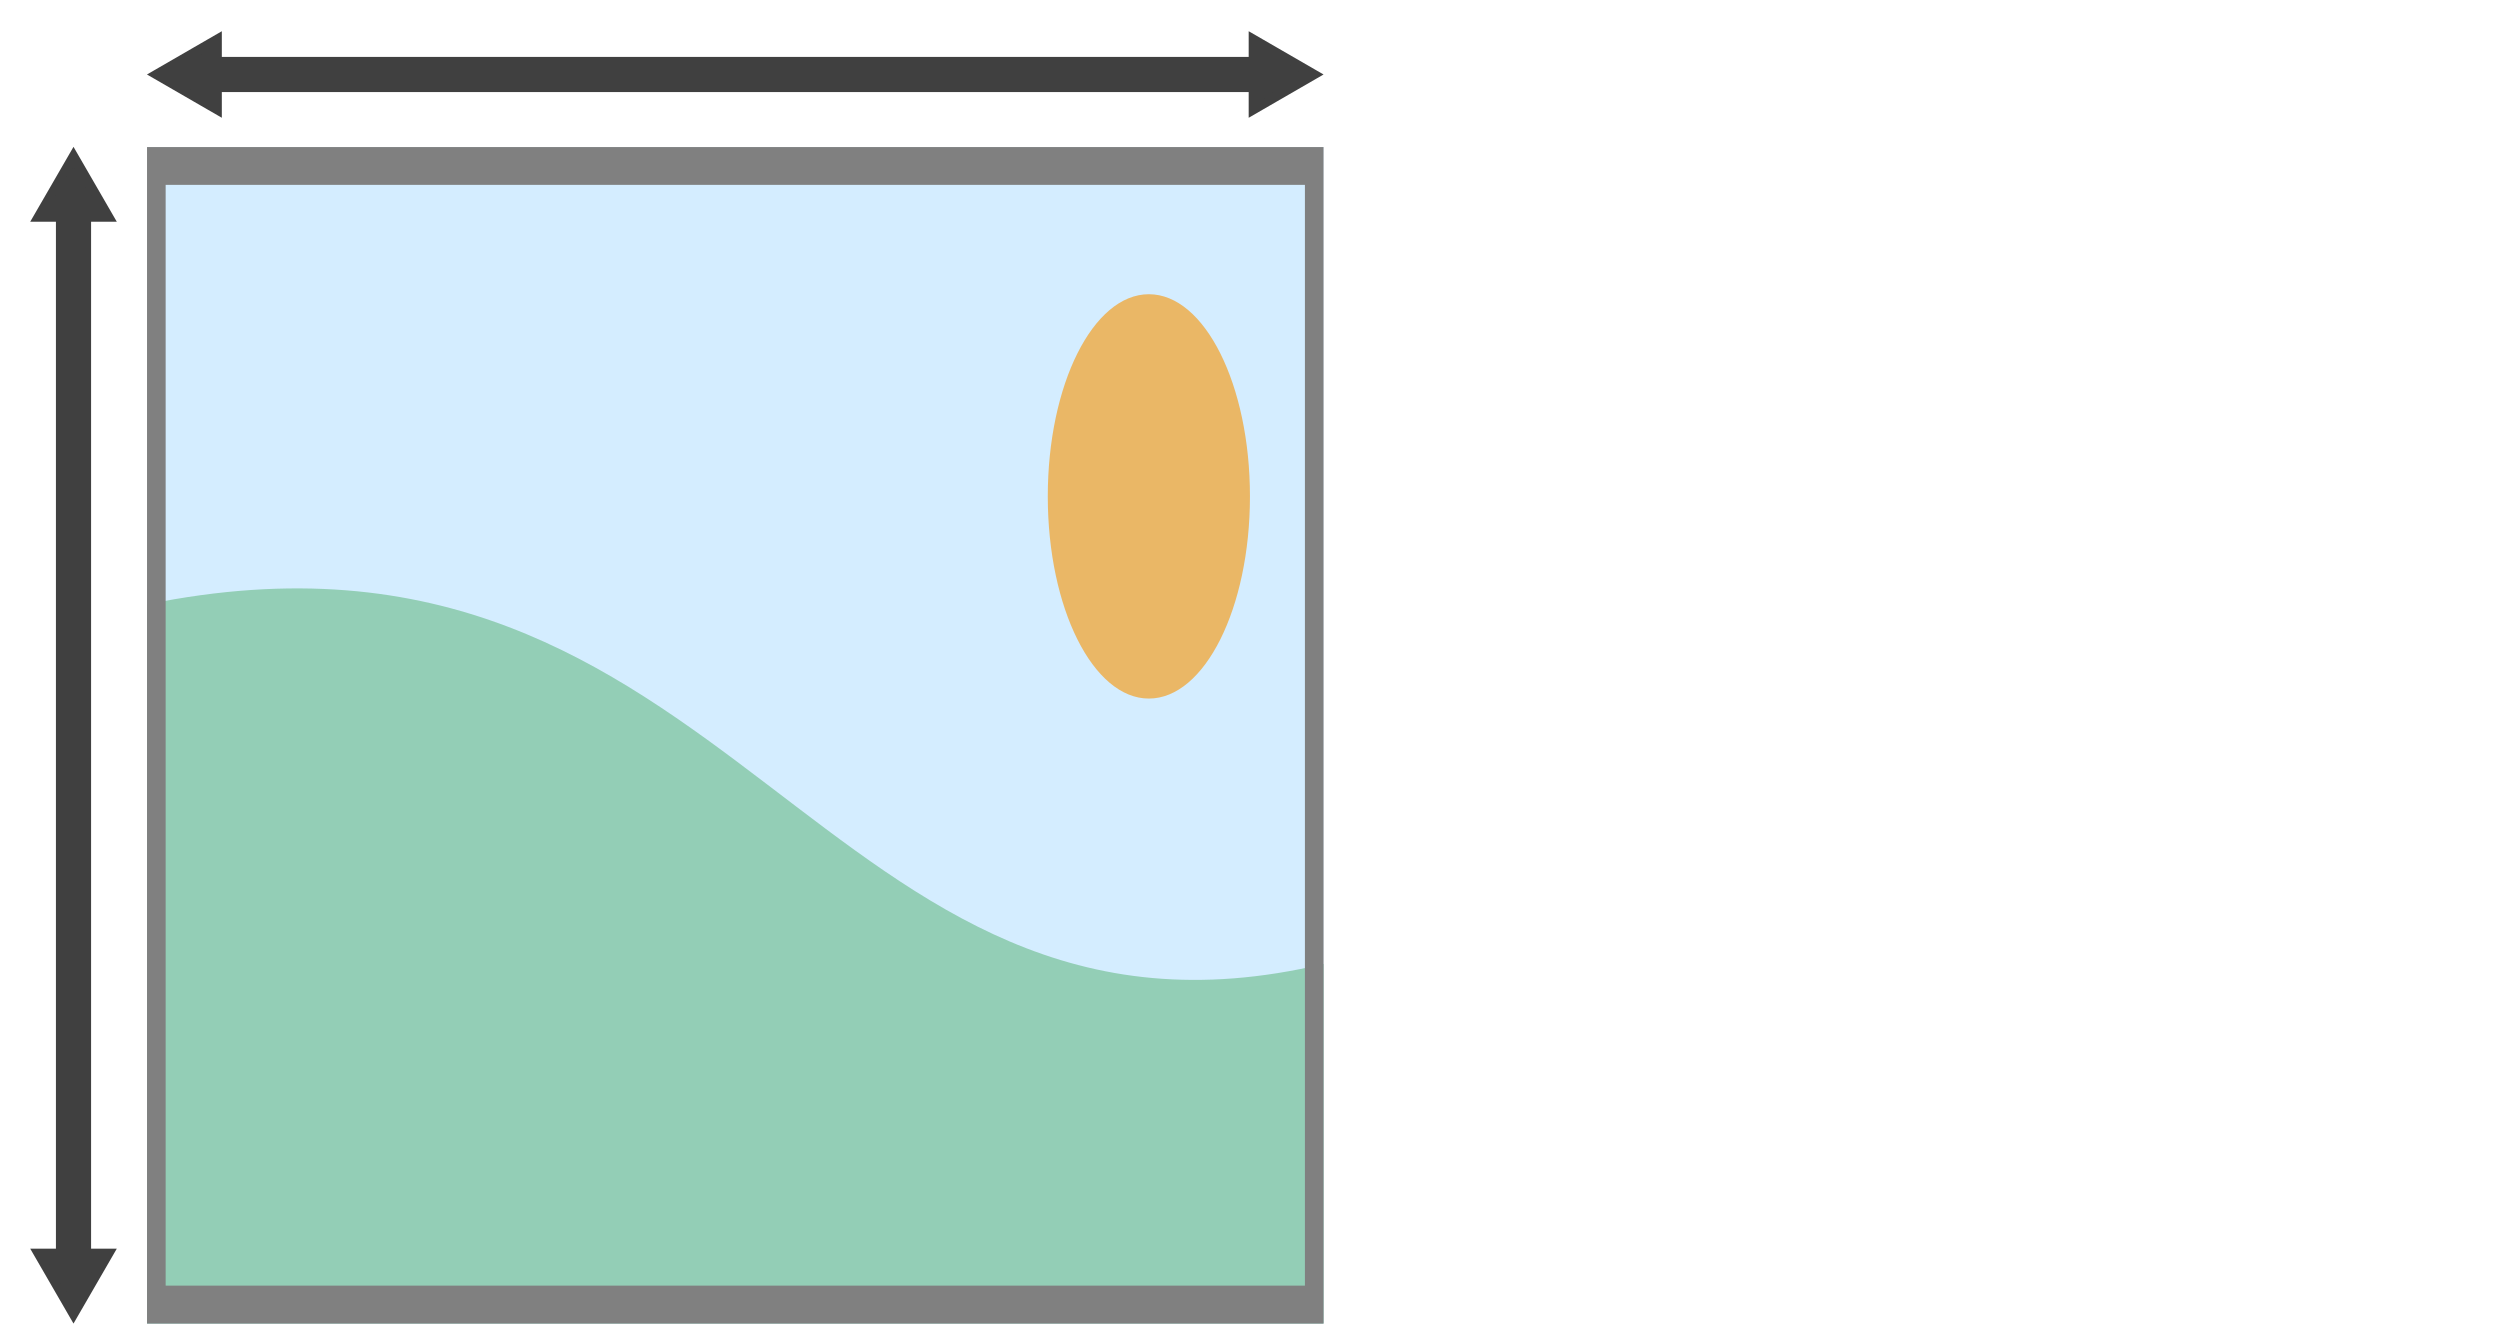
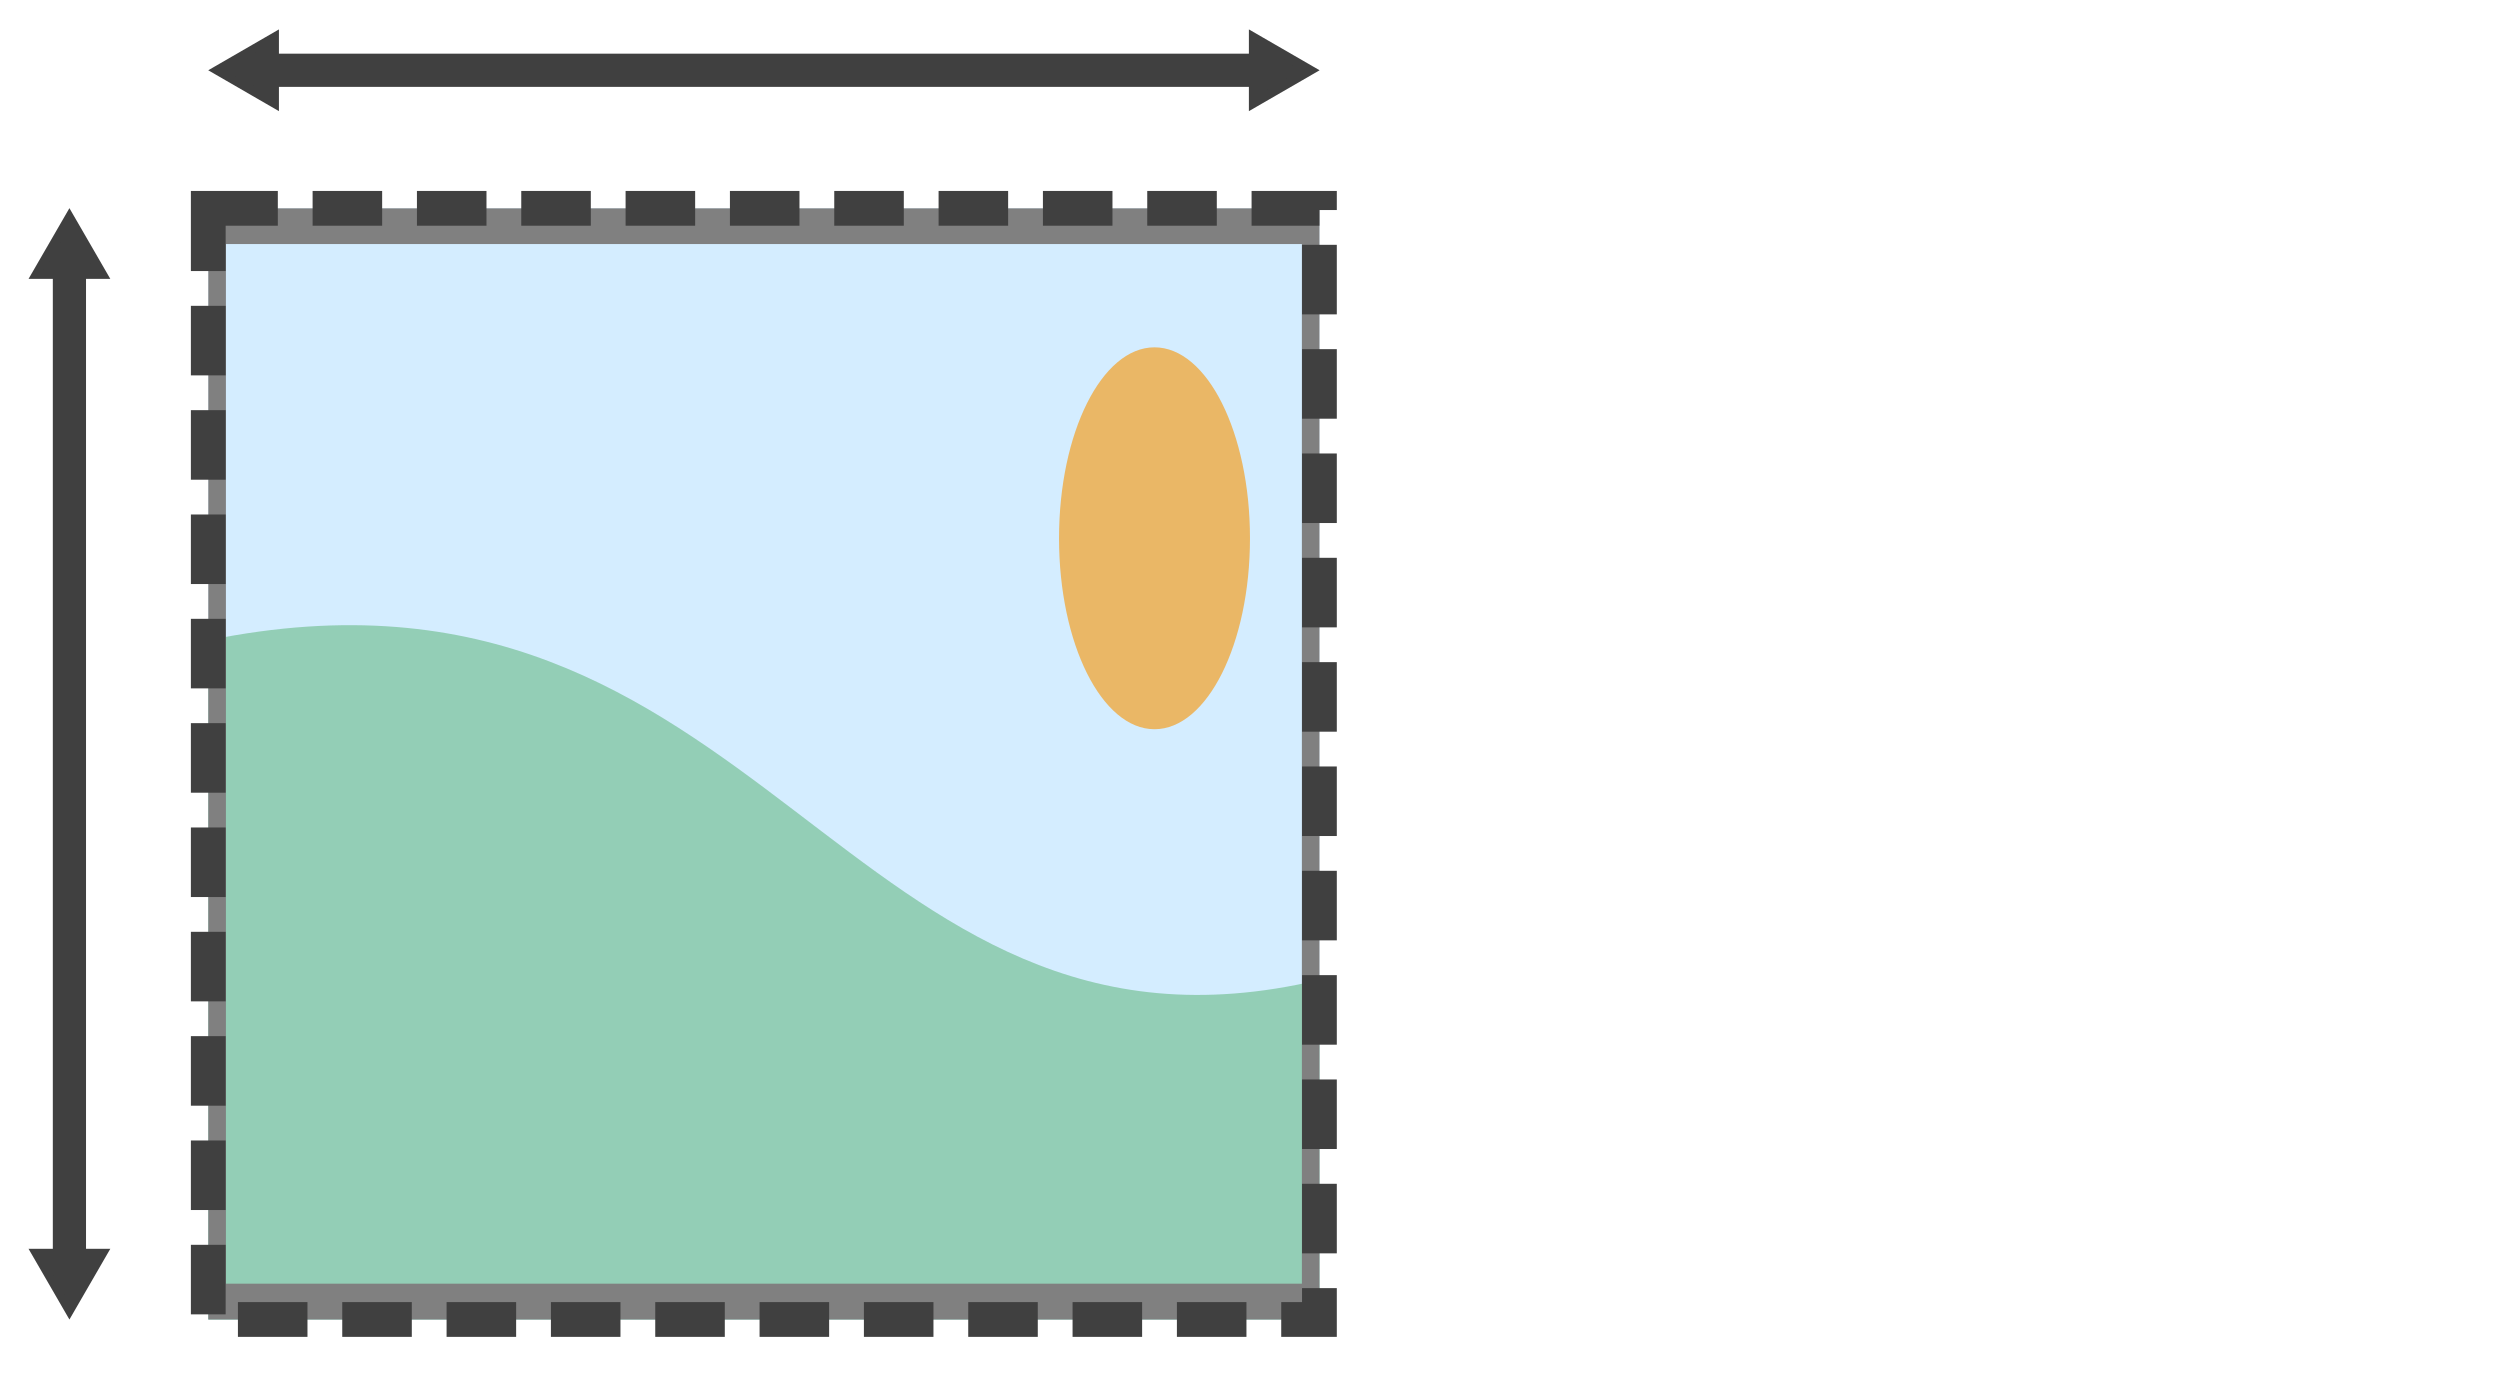
- <svg xmlns="http://www.w3.org/2000/svg" width="68" height="36" viewBox="0 0 17.992 9.525" version="1.1" id="svg8">
+ <svg xmlns="http://www.w3.org/2000/svg" width="72" height="40" viewBox="0 0 19.05 10.583" version="1.1" id="svg8">
  <defs id="defs2">
-     <marker style="overflow:visible" id="marker6714" refX="0.0" refY="0.0" orient="auto">
-       <path transform="scale(0.2)" style="fill-rule:evenodd;stroke:#404040;stroke-width:1pt;stroke-opacity:1;fill:#404040;fill-opacity:1" d="M 5.77,0.0 L -2.88,5.0 L -2.88,-5.0 L 5.77,0.0 z " id="path6712" />
+     <marker style="overflow:visible" id="marker6714" refX="0" refY="0" orient="auto">
+       <path transform="scale(0.2)" style="fill:#404040;fill-opacity:1;fill-rule:evenodd;stroke:#404040;stroke-width:1pt;stroke-opacity:1" d="M 5.77,0 -2.88,5 V -5 Z" id="path6712" />
    </marker>
-     <marker style="overflow:visible" id="marker6662" refX="0.0" refY="0.0" orient="auto">
-       <path transform="scale(-0.2)" style="fill-rule:evenodd;stroke:#404040;stroke-width:1pt;stroke-opacity:1;fill:#404040;fill-opacity:1" d="M 5.77,0.0 L -2.88,5.0 L -2.88,-5.0 L 5.77,0.0 z " id="path6660" />
+     <marker style="overflow:visible" id="marker6662" refX="0" refY="0" orient="auto">
+       <path transform="scale(-0.2)" style="fill:#404040;fill-opacity:1;fill-rule:evenodd;stroke:#404040;stroke-width:1pt;stroke-opacity:1" d="M 5.77,0 -2.88,5 V -5 Z" id="path6660" />
    </marker>
-     <marker orient="auto" refY="0.0" refX="0.0" id="TriangleOutS" style="overflow:visible">
-       <path id="path4652" d="M 5.77,0.0 L -2.88,5.0 L -2.88,-5.0 L 5.77,0.0 z " style="fill-rule:evenodd;stroke:#404040;stroke-width:1pt;stroke-opacity:1;fill:#404040;fill-opacity:1" transform="scale(0.2)" />
+     <marker orient="auto" refY="0" refX="0" id="TriangleOutS" style="overflow:visible">
+       <path id="path4652" d="M 5.77,0 -2.88,5 V -5 Z" style="fill:#404040;fill-opacity:1;fill-rule:evenodd;stroke:#404040;stroke-width:1pt;stroke-opacity:1" transform="scale(0.2)" />
    </marker>
-     <marker orient="auto" refY="0.0" refX="0.0" id="TriangleInS" style="overflow:visible">
-       <path id="path4643" d="M 5.77,0.0 L -2.88,5.0 L -2.88,-5.0 L 5.77,0.0 z " style="fill-rule:evenodd;stroke:#404040;stroke-width:1pt;stroke-opacity:1;fill:#404040;fill-opacity:1" transform="scale(-0.2)" />
+     <marker orient="auto" refY="0" refX="0" id="TriangleInS" style="overflow:visible">
+       <path id="path4643" d="M 5.77,0 -2.88,5 V -5 Z" style="fill:#404040;fill-opacity:1;fill-rule:evenodd;stroke:#404040;stroke-width:1pt;stroke-opacity:1" transform="scale(-0.2)" />
    </marker>
-     <marker orient="auto" refY="0.0" refX="0.0" id="Arrow2Mstart" style="overflow:visible">
-       <path id="path4528" style="fill-rule:evenodd;stroke-width:0.625;stroke-linejoin:round;stroke:#000000;stroke-opacity:1;fill:#000000;fill-opacity:1" d="M 8.719,4.034 L -2.207,0.016 L 8.719,-4.002 C 6.973,-1.63 6.983,1.616 8.719,4.034 z " transform="scale(0.6) translate(0,0)" />
+     <marker orient="auto" refY="0" refX="0" id="Arrow2Mstart" style="overflow:visible">
+       <path id="path4528" style="fill:#000000;fill-opacity:1;fill-rule:evenodd;stroke:#000000;stroke-width:0.625;stroke-linejoin:round;stroke-opacity:1" d="M 8.719,4.034 -2.207,0.016 8.719,-4.002 c -1.745,2.372 -1.735,5.617 -6e-7,8.035 z" transform="scale(0.6)" />
    </marker>
    <marker orient="auto" refY="0" refX="0" id="Arrow1Send" style="overflow:visible">
      <path id="path4519" d="M 0,0 5,-5 -12.5,0 5,5 Z" style="fill:#000000;fill-opacity:1;fill-rule:evenodd;stroke:#000000;stroke-width:1pt;stroke-opacity:1" transform="matrix(-0.2,0,0,-0.2,-1.2,0)" />
    </marker>
    <marker orient="auto" refY="0" refX="0" id="Arrow1Sstart" style="overflow:visible">
      <path id="path4516" d="M 0,0 5,-5 -12.5,0 5,5 Z" style="fill:#000000;fill-opacity:1;fill-rule:evenodd;stroke:#000000;stroke-width:1pt;stroke-opacity:1" transform="matrix(0.2,0,0,0.2,1.2,0)" />
    </marker>
    <marker orient="auto" refY="0" refX="0" id="Arrow1Mstart" style="overflow:visible">
      <path id="path4510" d="M 0,0 5,-5 -12.5,0 5,5 Z" style="fill:#000000;fill-opacity:1;fill-rule:evenodd;stroke:#000000;stroke-width:1pt;stroke-opacity:1" transform="matrix(0.4,0,0,0.4,4,0)" />
    </marker>
  </defs>
-   <g id="layer1" transform="translate(0,-287.475)">
-     <g id="g5162" transform="matrix(0.5,0,0,0.9999982,0.5291664,1.058847)">
+   <g id="layer1" transform="translate(0,-286.4167)">
+     <g id="g5162" transform="matrix(0.5,0,0,0.9999982,1.058333,0.5296798)">
      <rect y="287.475" x="1.058" height="8.467" width="16.933" id="rect4500" style="fill:#d4edff;fill-opacity:1;stroke:none;stroke-width:0.506;stroke-linejoin:round;stroke-miterlimit:4;stroke-dasharray:none;stroke-dashoffset:0;stroke-opacity:1" />
      <circle r="1.455" cy="289.989" cx="15.478" id="path4494" style="fill:#eab766;fill-opacity:1;stroke:none;stroke-width:0.174;stroke-linejoin:round;stroke-miterlimit:4;stroke-dasharray:0.347, 0.174;stroke-dashoffset:0;stroke-opacity:1" />
      <path id="path4496" d="M 1.058,295.942 H 17.992 v -2.588 c -7.257,0.863 -8.467,-3.451 -16.933,-2.588 z" style="fill:#93ceb6;fill-opacity:1;fill-rule:evenodd;stroke:none;stroke-width:0.255px;stroke-linecap:butt;stroke-linejoin:miter;stroke-opacity:1" />
      <path id="path5154" d="m 1.058,287.475 v 0.137 8.33 H 17.992 v -8.467 z m 0.268,0.272 h 16.398 v 7.922 H 1.326 Z" style="color:#000000;font-style:normal;font-variant:normal;font-weight:normal;font-stretch:normal;font-size:medium;line-height:normal;font-family:sans-serif;font-variant-ligatures:normal;font-variant-position:normal;font-variant-caps:normal;font-variant-numeric:normal;font-variant-alternates:normal;font-feature-settings:normal;text-indent:0;text-align:start;text-decoration:none;text-decoration-line:none;text-decoration-style:solid;text-decoration-color:#000000;letter-spacing:normal;word-spacing:normal;text-transform:none;writing-mode:lr-tb;direction:ltr;text-orientation:mixed;dominant-baseline:auto;baseline-shift:baseline;text-anchor:start;white-space:normal;shape-padding:0;clip-rule:nonzero;display:inline;overflow:visible;visibility:visible;opacity:1;isolation:auto;mix-blend-mode:normal;color-interpolation:sRGB;color-interpolation-filters:linearRGB;solid-color:#000000;solid-opacity:1;vector-effect:none;fill:#808080;fill-opacity:1;fill-rule:evenodd;stroke:none;stroke-width:0.271px;stroke-linecap:butt;stroke-linejoin:miter;stroke-miterlimit:4;stroke-dasharray:none;stroke-dashoffset:0;stroke-opacity:1;color-rendering:auto;image-rendering:auto;shape-rendering:auto;text-rendering:auto;enable-background:accumulate" />
    </g>
-     <path style="fill:none;fill-rule:evenodd;stroke:#404040;stroke-width:0.253;stroke-linecap:butt;stroke-linejoin:miter;stroke-miterlimit:4;stroke-dasharray:none;stroke-opacity:1;marker-start:url(#TriangleInS);marker-end:url(#TriangleOutS)" d="M 9.166,288.011 H 1.417" id="path6434" />
-     <path d="m 0.529,296.641 v -7.75" style="fill:none;fill-rule:evenodd;stroke:#404040;stroke-width:0.253;stroke-linecap:butt;stroke-linejoin:miter;stroke-miterlimit:4;stroke-dasharray:none;stroke-opacity:1;marker-start:url(#marker6662);marker-end:url(#marker6714)" id="path6658" />
+     <path style="fill:none;fill-rule:evenodd;stroke:#404040;stroke-width:0.253;stroke-linecap:butt;stroke-linejoin:miter;stroke-miterlimit:4;stroke-dasharray:none;stroke-opacity:1;marker-start:url(#TriangleInS);marker-end:url(#TriangleOutS)" d="M 9.696,286.952 H 1.946" id="path6434" />
+     <path d="m 0.529,296.112 v -7.75" style="fill:none;fill-rule:evenodd;stroke:#404040;stroke-width:0.253;stroke-linecap:butt;stroke-linejoin:miter;stroke-miterlimit:4;stroke-dasharray:none;stroke-opacity:1;marker-start:url(#marker6662);marker-end:url(#marker6714)" id="path6658" />
+     <rect style="fill:none;fill-opacity:1;stroke:#404040;stroke-width:0.265;stroke-linejoin:miter;stroke-miterlimit:4;stroke-dasharray:0.53, 0.265;stroke-dashoffset:0;stroke-opacity:1" id="rect9742" width="8.467" height="8.467" x="1.587" y="288.004" />
  </g>
</svg>
